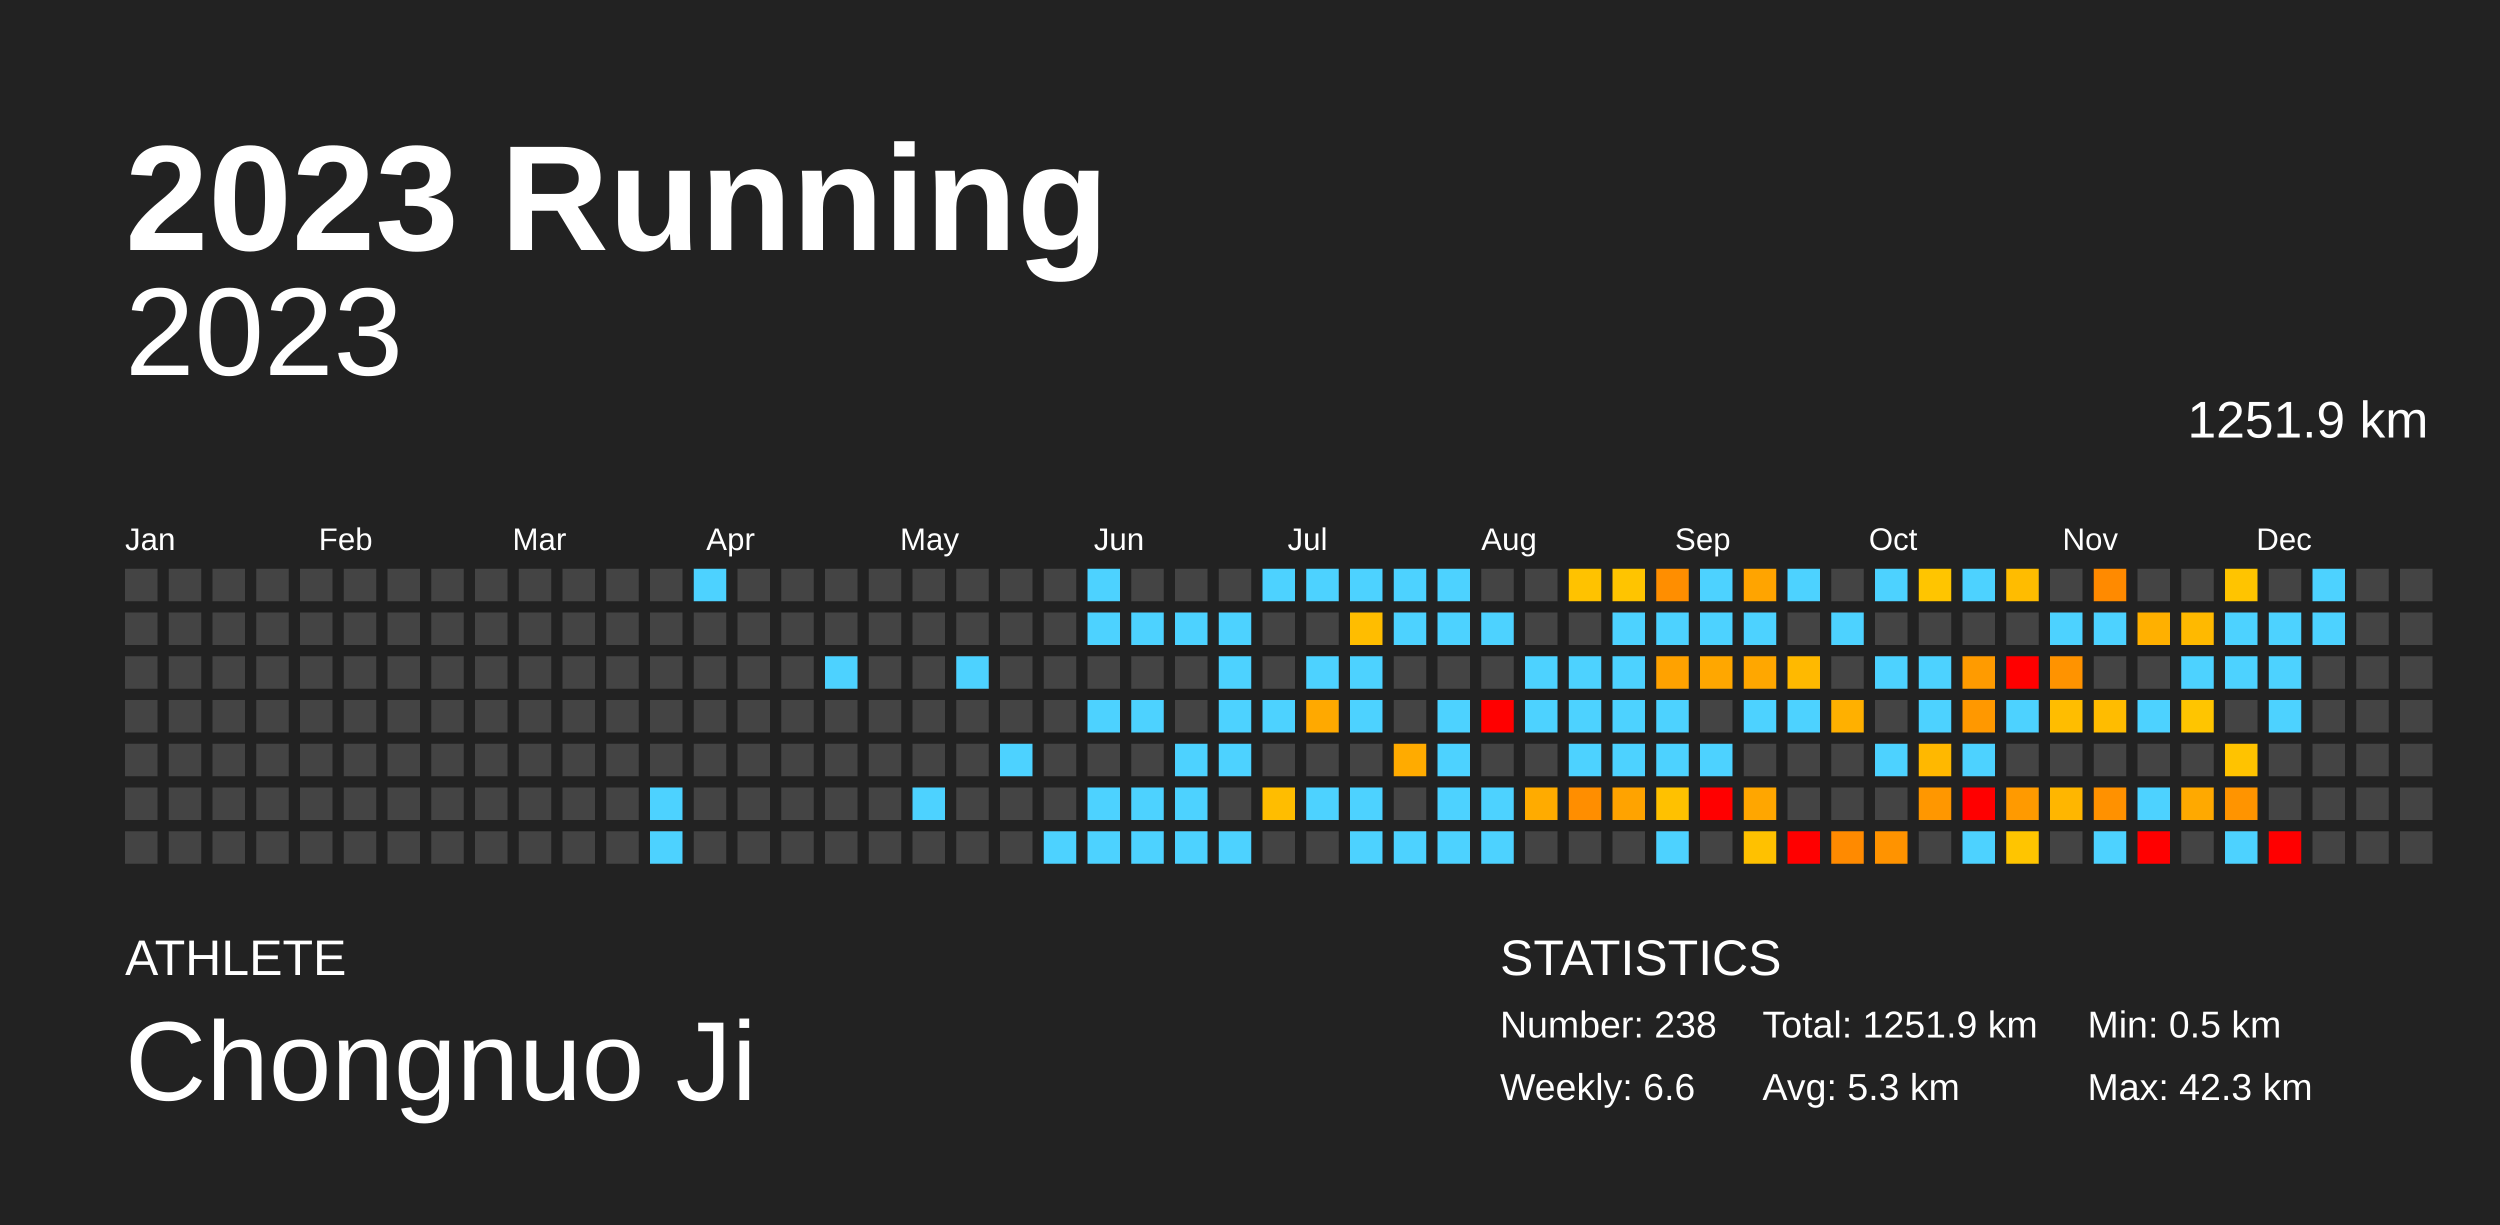
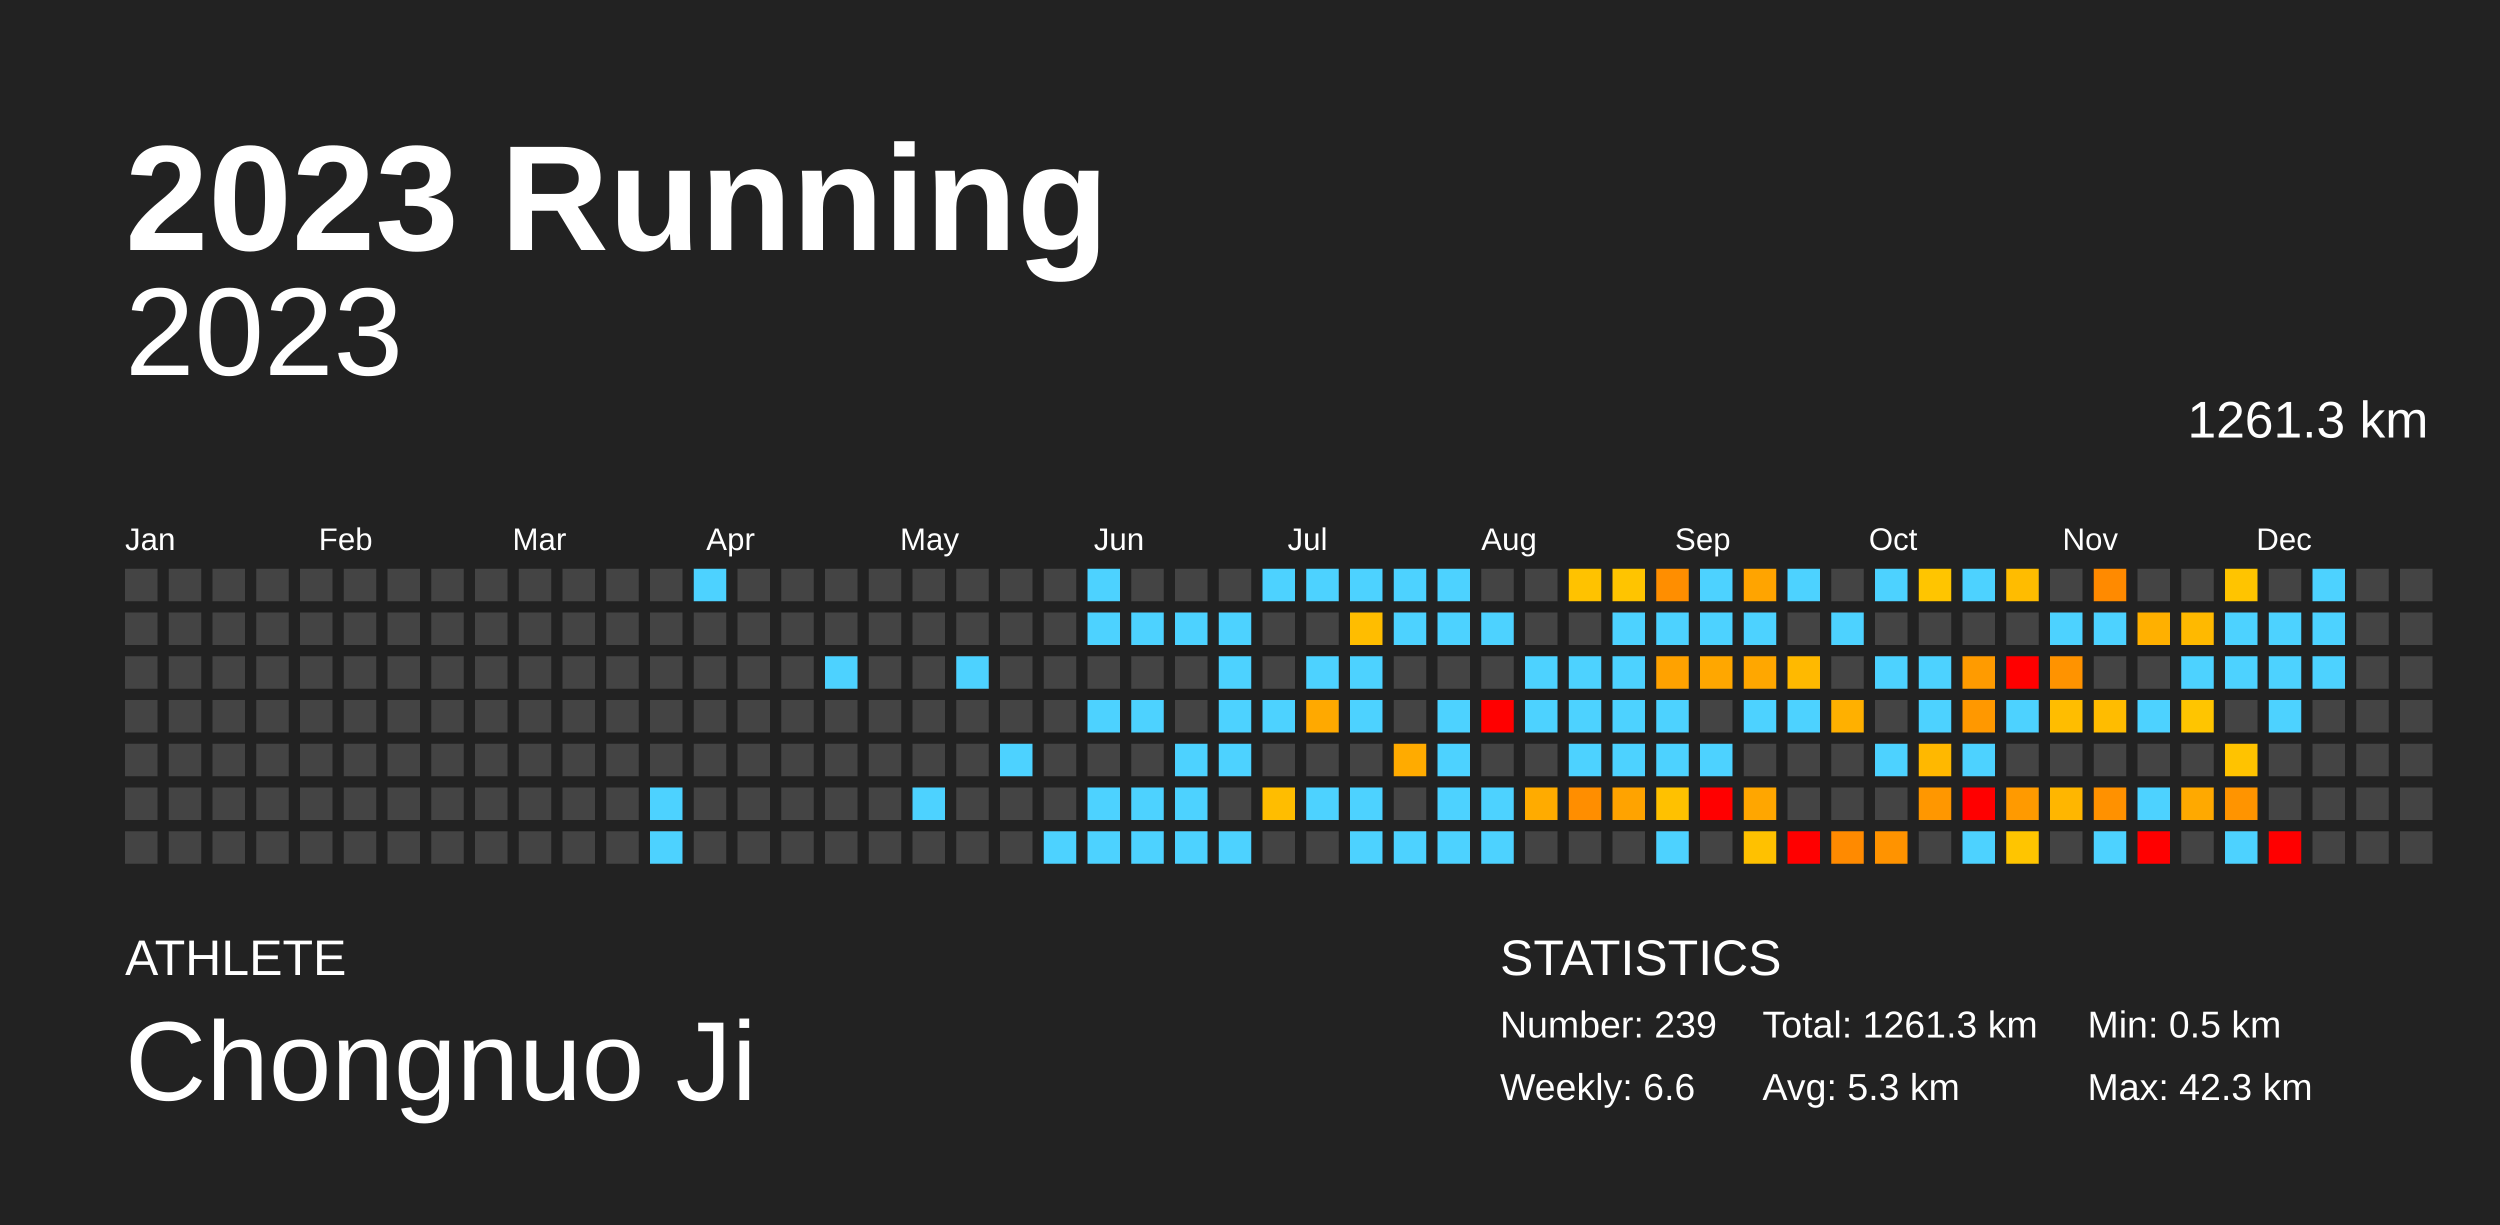
<svg xmlns="http://www.w3.org/2000/svg" baseProfile="full" height="98mm" version="1.1" viewBox="0,0,200,98" width="200mm">
  <defs />
  <rect fill="#222222" height="98" width="200" x="0" y="0" />
  <text fill="#FFFFFF" style="font-size:12px; font-family:Arial; font-weight:bold;" x="10" y="20">2023 Running</text>
  <text fill="#FFFFFF" style="font-size:4px; font-family:Arial" x="10" y="78">ATHLETE</text>
  <text fill="#FFFFFF" style="font-size:9px; font-family:Arial" x="10" y="88">Chongnuo Ji</text>
  <text fill="#FFFFFF" style="font-size:4px; font-family:Arial" x="120" y="78">STATISTICS</text>
-   <text fill="#FFFFFF" style="font-size:3px; font-family:Arial" x="120" y="83">Number: 238</text>
+   <text fill="#FFFFFF" style="font-size:3px; font-family:Arial" x="120" y="83">Number: 239</text>
  <text fill="#FFFFFF" style="font-size:3px; font-family:Arial" x="120" y="88">Weekly: 6.6</text>
-   <text fill="#FFFFFF" style="font-size:3px; font-family:Arial" x="141" y="83">Total: 1251.9 km</text>
+   <text fill="#FFFFFF" style="font-size:3px; font-family:Arial" x="141" y="83">Total: 1261.3 km</text>
  <text fill="#FFFFFF" style="font-size:3px; font-family:Arial" x="141" y="88">Avg: 5.3 km</text>
  <text fill="#FFFFFF" style="font-size:3px; font-family:Arial" x="167" y="83">Min: 0.5 km</text>
  <text fill="#FFFFFF" style="font-size:3px; font-family:Arial" x="167" y="88">Max: 42.3 km</text>
  <text alignment-baseline="hanging" fill="#FFFFFF" style="font-size:10.0px; font-family:Arial;" x="10" y="30">2023</text>
-   <text alignment-baseline="hanging" fill="#FFFFFF" style="font-size:4.125px; font-family:Arial;" x="175" y="35">1251.9 km</text>
+   <text alignment-baseline="hanging" fill="#FFFFFF" style="font-size:4.125px; font-family:Arial;" x="175" y="35">1261.3 km</text>
  <text fill="#FFFFFF" style="font-size:2.5px; font-family:Arial" x="10.0" y="44">Jan</text>
  <text fill="#FFFFFF" style="font-size:2.5px; font-family:Arial" x="25.5" y="44">Feb</text>
  <text fill="#FFFFFF" style="font-size:2.5px; font-family:Arial" x="41.0" y="44">Mar</text>
  <text fill="#FFFFFF" style="font-size:2.5px; font-family:Arial" x="56.5" y="44">Apr</text>
  <text fill="#FFFFFF" style="font-size:2.5px; font-family:Arial" x="72.0" y="44">May</text>
  <text fill="#FFFFFF" style="font-size:2.5px; font-family:Arial" x="87.5" y="44">Jun</text>
  <text fill="#FFFFFF" style="font-size:2.5px; font-family:Arial" x="103.0" y="44">Jul</text>
  <text fill="#FFFFFF" style="font-size:2.5px; font-family:Arial" x="118.5" y="44">Aug</text>
  <text fill="#FFFFFF" style="font-size:2.5px; font-family:Arial" x="134.0" y="44">Sep</text>
  <text fill="#FFFFFF" style="font-size:2.5px; font-family:Arial" x="149.5" y="44">Oct</text>
  <text fill="#FFFFFF" style="font-size:2.5px; font-family:Arial" x="165.0" y="44">Nov</text>
  <text fill="#FFFFFF" style="font-size:2.5px; font-family:Arial" x="180.5" y="44">Dec</text>
  <rect fill="#444444" height="2.6" width="2.6" x="10.0" y="45.5" />
  <rect fill="#444444" height="2.6" width="2.6" x="10.0" y="49.0" />
  <rect fill="#444444" height="2.6" width="2.6" x="10.0" y="52.5" />
  <rect fill="#444444" height="2.6" width="2.6" x="10.0" y="56.0" />
  <rect fill="#444444" height="2.6" width="2.6" x="10.0" y="59.5" />
  <rect fill="#444444" height="2.6" width="2.6" x="10.0" y="63.0" />
  <rect fill="#444444" height="2.6" width="2.6" x="10.0" y="66.5" />
  <rect fill="#444444" height="2.6" width="2.6" x="13.5" y="45.5" />
  <rect fill="#444444" height="2.6" width="2.6" x="13.5" y="49.0" />
  <rect fill="#444444" height="2.6" width="2.6" x="13.5" y="52.5" />
  <rect fill="#444444" height="2.6" width="2.6" x="13.5" y="56.0" />
  <rect fill="#444444" height="2.6" width="2.6" x="13.5" y="59.5" />
  <rect fill="#444444" height="2.6" width="2.6" x="13.5" y="63.0" />
  <rect fill="#444444" height="2.6" width="2.6" x="13.5" y="66.5" />
  <rect fill="#444444" height="2.6" width="2.6" x="17.0" y="45.5" />
  <rect fill="#444444" height="2.6" width="2.6" x="17.0" y="49.0" />
  <rect fill="#444444" height="2.6" width="2.6" x="17.0" y="52.5" />
  <rect fill="#444444" height="2.6" width="2.6" x="17.0" y="56.0" />
  <rect fill="#444444" height="2.6" width="2.6" x="17.0" y="59.5" />
  <rect fill="#444444" height="2.6" width="2.6" x="17.0" y="63.0" />
  <rect fill="#444444" height="2.6" width="2.6" x="17.0" y="66.5" />
  <rect fill="#444444" height="2.6" width="2.6" x="20.5" y="45.5" />
  <rect fill="#444444" height="2.6" width="2.6" x="20.5" y="49.0" />
  <rect fill="#444444" height="2.6" width="2.6" x="20.5" y="52.5" />
  <rect fill="#444444" height="2.6" width="2.6" x="20.5" y="56.0" />
  <rect fill="#444444" height="2.6" width="2.6" x="20.5" y="59.5" />
  <rect fill="#444444" height="2.6" width="2.6" x="20.5" y="63.0" />
  <rect fill="#444444" height="2.6" width="2.6" x="20.5" y="66.5" />
  <rect fill="#444444" height="2.6" width="2.6" x="24.0" y="45.5" />
  <rect fill="#444444" height="2.6" width="2.6" x="24.0" y="49.0" />
  <rect fill="#444444" height="2.6" width="2.6" x="24.0" y="52.5" />
  <rect fill="#444444" height="2.6" width="2.6" x="24.0" y="56.0" />
  <rect fill="#444444" height="2.6" width="2.6" x="24.0" y="59.5" />
  <rect fill="#444444" height="2.6" width="2.6" x="24.0" y="63.0" />
  <rect fill="#444444" height="2.6" width="2.6" x="24.0" y="66.5" />
  <rect fill="#444444" height="2.6" width="2.6" x="27.5" y="45.5" />
  <rect fill="#444444" height="2.6" width="2.6" x="27.5" y="49.0" />
  <rect fill="#444444" height="2.6" width="2.6" x="27.5" y="52.5" />
  <rect fill="#444444" height="2.6" width="2.6" x="27.5" y="56.0" />
  <rect fill="#444444" height="2.6" width="2.6" x="27.5" y="59.5" />
  <rect fill="#444444" height="2.6" width="2.6" x="27.5" y="63.0" />
  <rect fill="#444444" height="2.6" width="2.6" x="27.5" y="66.5" />
  <rect fill="#444444" height="2.6" width="2.6" x="31.0" y="45.5" />
  <rect fill="#444444" height="2.6" width="2.6" x="31.0" y="49.0" />
  <rect fill="#444444" height="2.6" width="2.6" x="31.0" y="52.5" />
  <rect fill="#444444" height="2.6" width="2.6" x="31.0" y="56.0" />
  <rect fill="#444444" height="2.6" width="2.6" x="31.0" y="59.5" />
  <rect fill="#444444" height="2.6" width="2.6" x="31.0" y="63.0" />
  <rect fill="#444444" height="2.6" width="2.6" x="31.0" y="66.5" />
  <rect fill="#444444" height="2.6" width="2.6" x="34.5" y="45.5" />
  <rect fill="#444444" height="2.6" width="2.6" x="34.5" y="49.0" />
  <rect fill="#444444" height="2.6" width="2.6" x="34.5" y="52.5" />
  <rect fill="#444444" height="2.6" width="2.6" x="34.5" y="56.0" />
  <rect fill="#444444" height="2.6" width="2.6" x="34.5" y="59.5" />
  <rect fill="#444444" height="2.6" width="2.6" x="34.5" y="63.0" />
  <rect fill="#444444" height="2.6" width="2.6" x="34.5" y="66.5" />
  <rect fill="#444444" height="2.6" width="2.6" x="38.0" y="45.5" />
  <rect fill="#444444" height="2.6" width="2.6" x="38.0" y="49.0" />
  <rect fill="#444444" height="2.6" width="2.6" x="38.0" y="52.5" />
  <rect fill="#444444" height="2.6" width="2.6" x="38.0" y="56.0" />
  <rect fill="#444444" height="2.6" width="2.6" x="38.0" y="59.5" />
  <rect fill="#444444" height="2.6" width="2.6" x="38.0" y="63.0" />
  <rect fill="#444444" height="2.6" width="2.6" x="38.0" y="66.5" />
  <rect fill="#444444" height="2.6" width="2.6" x="41.5" y="45.5" />
  <rect fill="#444444" height="2.6" width="2.6" x="41.5" y="49.0" />
  <rect fill="#444444" height="2.6" width="2.6" x="41.5" y="52.5" />
  <rect fill="#444444" height="2.6" width="2.6" x="41.5" y="56.0" />
  <rect fill="#444444" height="2.6" width="2.6" x="41.5" y="59.5" />
  <rect fill="#444444" height="2.6" width="2.6" x="41.5" y="63.0" />
  <rect fill="#444444" height="2.6" width="2.6" x="41.5" y="66.5" />
  <rect fill="#444444" height="2.6" width="2.6" x="45.0" y="45.5" />
  <rect fill="#444444" height="2.6" width="2.6" x="45.0" y="49.0" />
  <rect fill="#444444" height="2.6" width="2.6" x="45.0" y="52.5" />
  <rect fill="#444444" height="2.6" width="2.6" x="45.0" y="56.0" />
  <rect fill="#444444" height="2.6" width="2.6" x="45.0" y="59.5" />
  <rect fill="#444444" height="2.6" width="2.6" x="45.0" y="63.0" />
  <rect fill="#444444" height="2.6" width="2.6" x="45.0" y="66.5" />
  <rect fill="#444444" height="2.6" width="2.6" x="48.5" y="45.5" />
  <rect fill="#444444" height="2.6" width="2.6" x="48.5" y="49.0" />
  <rect fill="#444444" height="2.6" width="2.6" x="48.5" y="52.5" />
  <rect fill="#444444" height="2.6" width="2.6" x="48.5" y="56.0" />
  <rect fill="#444444" height="2.6" width="2.6" x="48.5" y="59.5" />
  <rect fill="#444444" height="2.6" width="2.6" x="48.5" y="63.0" />
  <rect fill="#444444" height="2.6" width="2.6" x="48.5" y="66.5" />
  <rect fill="#444444" height="2.6" width="2.6" x="52.0" y="45.5" />
  <rect fill="#444444" height="2.6" width="2.6" x="52.0" y="49.0" />
  <rect fill="#444444" height="2.6" width="2.6" x="52.0" y="52.5" />
  <rect fill="#444444" height="2.6" width="2.6" x="52.0" y="56.0" />
  <rect fill="#444444" height="2.6" width="2.6" x="52.0" y="59.5" />
  <rect fill="#4dd2ff" height="2.6" width="2.6" x="52.0" y="63.0" />
  <rect fill="#4dd2ff" height="2.6" width="2.6" x="52.0" y="66.5" />
  <rect fill="#4dd2ff" height="2.6" width="2.6" x="55.5" y="45.5" />
  <rect fill="#444444" height="2.6" width="2.6" x="55.5" y="49.0" />
  <rect fill="#444444" height="2.6" width="2.6" x="55.5" y="52.5" />
  <rect fill="#444444" height="2.6" width="2.6" x="55.5" y="56.0" />
  <rect fill="#444444" height="2.6" width="2.6" x="55.5" y="59.5" />
  <rect fill="#444444" height="2.6" width="2.6" x="55.5" y="63.0" />
  <rect fill="#444444" height="2.6" width="2.6" x="55.5" y="66.5" />
  <rect fill="#444444" height="2.6" width="2.6" x="59.0" y="45.5" />
  <rect fill="#444444" height="2.6" width="2.6" x="59.0" y="49.0" />
  <rect fill="#444444" height="2.6" width="2.6" x="59.0" y="52.5" />
  <rect fill="#444444" height="2.6" width="2.6" x="59.0" y="56.0" />
  <rect fill="#444444" height="2.6" width="2.6" x="59.0" y="59.5" />
  <rect fill="#444444" height="2.6" width="2.6" x="59.0" y="63.0" />
  <rect fill="#444444" height="2.6" width="2.6" x="59.0" y="66.5" />
  <rect fill="#444444" height="2.6" width="2.6" x="62.5" y="45.5" />
  <rect fill="#444444" height="2.6" width="2.6" x="62.5" y="49.0" />
  <rect fill="#444444" height="2.6" width="2.6" x="62.5" y="52.5" />
  <rect fill="#444444" height="2.6" width="2.6" x="62.5" y="56.0" />
  <rect fill="#444444" height="2.6" width="2.6" x="62.5" y="59.5" />
  <rect fill="#444444" height="2.6" width="2.6" x="62.5" y="63.0" />
  <rect fill="#444444" height="2.6" width="2.6" x="62.5" y="66.5" />
  <rect fill="#444444" height="2.6" width="2.6" x="66.0" y="45.5" />
  <rect fill="#444444" height="2.6" width="2.6" x="66.0" y="49.0" />
  <rect fill="#4dd2ff" height="2.6" width="2.6" x="66.0" y="52.5" />
  <rect fill="#444444" height="2.6" width="2.6" x="66.0" y="56.0" />
  <rect fill="#444444" height="2.6" width="2.6" x="66.0" y="59.5" />
  <rect fill="#444444" height="2.6" width="2.6" x="66.0" y="63.0" />
  <rect fill="#444444" height="2.6" width="2.6" x="66.0" y="66.5" />
  <rect fill="#444444" height="2.6" width="2.6" x="69.5" y="45.5" />
  <rect fill="#444444" height="2.6" width="2.6" x="69.5" y="49.0" />
  <rect fill="#444444" height="2.6" width="2.6" x="69.5" y="52.5" />
  <rect fill="#444444" height="2.6" width="2.6" x="69.5" y="56.0" />
  <rect fill="#444444" height="2.6" width="2.6" x="69.5" y="59.5" />
  <rect fill="#444444" height="2.6" width="2.6" x="69.5" y="63.0" />
  <rect fill="#444444" height="2.6" width="2.6" x="69.5" y="66.5" />
  <rect fill="#444444" height="2.6" width="2.6" x="73.0" y="45.5" />
  <rect fill="#444444" height="2.6" width="2.6" x="73.0" y="49.0" />
  <rect fill="#444444" height="2.6" width="2.6" x="73.0" y="52.5" />
  <rect fill="#444444" height="2.6" width="2.6" x="73.0" y="56.0" />
  <rect fill="#444444" height="2.6" width="2.6" x="73.0" y="59.5" />
  <rect fill="#4dd2ff" height="2.6" width="2.6" x="73.0" y="63.0" />
  <rect fill="#444444" height="2.6" width="2.6" x="73.0" y="66.5" />
  <rect fill="#444444" height="2.6" width="2.6" x="76.5" y="45.5" />
  <rect fill="#444444" height="2.6" width="2.6" x="76.5" y="49.0" />
  <rect fill="#4dd2ff" height="2.6" width="2.6" x="76.5" y="52.5" />
  <rect fill="#444444" height="2.6" width="2.6" x="76.5" y="56.0" />
  <rect fill="#444444" height="2.6" width="2.6" x="76.5" y="59.5" />
  <rect fill="#444444" height="2.6" width="2.6" x="76.5" y="63.0" />
  <rect fill="#444444" height="2.6" width="2.6" x="76.5" y="66.5" />
  <rect fill="#444444" height="2.6" width="2.6" x="80.0" y="45.5" />
  <rect fill="#444444" height="2.6" width="2.6" x="80.0" y="49.0" />
  <rect fill="#444444" height="2.6" width="2.6" x="80.0" y="52.5" />
  <rect fill="#444444" height="2.6" width="2.6" x="80.0" y="56.0" />
  <rect fill="#4dd2ff" height="2.6" width="2.6" x="80.0" y="59.5" />
  <rect fill="#444444" height="2.6" width="2.6" x="80.0" y="63.0" />
  <rect fill="#444444" height="2.6" width="2.6" x="80.0" y="66.5" />
  <rect fill="#444444" height="2.6" width="2.6" x="83.5" y="45.5" />
  <rect fill="#444444" height="2.6" width="2.6" x="83.5" y="49.0" />
  <rect fill="#444444" height="2.6" width="2.6" x="83.5" y="52.5" />
  <rect fill="#444444" height="2.6" width="2.6" x="83.5" y="56.0" />
  <rect fill="#444444" height="2.6" width="2.6" x="83.5" y="59.5" />
  <rect fill="#444444" height="2.6" width="2.6" x="83.5" y="63.0" />
  <rect fill="#4dd2ff" height="2.6" width="2.6" x="83.5" y="66.5" />
  <rect fill="#4dd2ff" height="2.6" width="2.6" x="87.0" y="45.5" />
  <rect fill="#4dd2ff" height="2.6" width="2.6" x="87.0" y="49.0" />
  <rect fill="#444444" height="2.6" width="2.6" x="87.0" y="52.5" />
  <rect fill="#4dd2ff" height="2.6" width="2.6" x="87.0" y="56.0" />
  <rect fill="#444444" height="2.6" width="2.6" x="87.0" y="59.5" />
  <rect fill="#4dd2ff" height="2.6" width="2.6" x="87.0" y="63.0" />
  <rect fill="#4dd2ff" height="2.6" width="2.6" x="87.0" y="66.5" />
  <rect fill="#444444" height="2.6" width="2.6" x="90.5" y="45.5" />
  <rect fill="#4dd2ff" height="2.6" width="2.6" x="90.5" y="49.0" />
  <rect fill="#444444" height="2.6" width="2.6" x="90.5" y="52.5" />
  <rect fill="#4dd2ff" height="2.6" width="2.6" x="90.5" y="56.0" />
  <rect fill="#444444" height="2.6" width="2.6" x="90.5" y="59.5" />
  <rect fill="#4dd2ff" height="2.6" width="2.6" x="90.5" y="63.0" />
  <rect fill="#4dd2ff" height="2.6" width="2.6" x="90.5" y="66.5" />
  <rect fill="#444444" height="2.6" width="2.6" x="94.0" y="45.5" />
  <rect fill="#4dd2ff" height="2.6" width="2.6" x="94.0" y="49.0" />
  <rect fill="#444444" height="2.6" width="2.6" x="94.0" y="52.5" />
  <rect fill="#444444" height="2.6" width="2.6" x="94.0" y="56.0" />
  <rect fill="#4dd2ff" height="2.6" width="2.6" x="94.0" y="59.5" />
  <rect fill="#4dd2ff" height="2.6" width="2.6" x="94.0" y="63.0" />
  <rect fill="#4dd2ff" height="2.6" width="2.6" x="94.0" y="66.5" />
  <rect fill="#444444" height="2.6" width="2.6" x="97.5" y="45.5" />
  <rect fill="#4dd2ff" height="2.6" width="2.6" x="97.5" y="49.0" />
  <rect fill="#4dd2ff" height="2.6" width="2.6" x="97.5" y="52.5" />
  <rect fill="#4dd2ff" height="2.6" width="2.6" x="97.5" y="56.0" />
  <rect fill="#4dd2ff" height="2.6" width="2.6" x="97.5" y="59.5" />
  <rect fill="#444444" height="2.6" width="2.6" x="97.5" y="63.0" />
  <rect fill="#4dd2ff" height="2.6" width="2.6" x="97.5" y="66.5" />
  <rect fill="#4dd2ff" height="2.6" width="2.6" x="101.0" y="45.5" />
  <rect fill="#444444" height="2.6" width="2.6" x="101.0" y="49.0" />
  <rect fill="#444444" height="2.6" width="2.6" x="101.0" y="52.5" />
  <rect fill="#4dd2ff" height="2.6" width="2.6" x="101.0" y="56.0" />
  <rect fill="#444444" height="2.6" width="2.6" x="101.0" y="59.5" />
  <rect fill="#ffbd00" height="2.6" width="2.6" x="101.0" y="63.0" />
  <rect fill="#444444" height="2.6" width="2.6" x="101.0" y="66.5" />
  <rect fill="#4dd2ff" height="2.6" width="2.6" x="104.5" y="45.5" />
  <rect fill="#444444" height="2.6" width="2.6" x="104.5" y="49.0" />
  <rect fill="#4dd2ff" height="2.6" width="2.6" x="104.5" y="52.5" />
  <rect fill="#ffa900" height="2.6" width="2.6" x="104.5" y="56.0" />
  <rect fill="#444444" height="2.6" width="2.6" x="104.5" y="59.5" />
  <rect fill="#4dd2ff" height="2.6" width="2.6" x="104.5" y="63.0" />
  <rect fill="#444444" height="2.6" width="2.6" x="104.5" y="66.5" />
  <rect fill="#4dd2ff" height="2.6" width="2.6" x="108.0" y="45.5" />
  <rect fill="#ffbd00" height="2.6" width="2.6" x="108.0" y="49.0" />
  <rect fill="#4dd2ff" height="2.6" width="2.6" x="108.0" y="52.5" />
  <rect fill="#4dd2ff" height="2.6" width="2.6" x="108.0" y="56.0" />
  <rect fill="#444444" height="2.6" width="2.6" x="108.0" y="59.5" />
  <rect fill="#4dd2ff" height="2.6" width="2.6" x="108.0" y="63.0" />
  <rect fill="#4dd2ff" height="2.6" width="2.6" x="108.0" y="66.5" />
  <rect fill="#4dd2ff" height="2.6" width="2.6" x="111.5" y="45.5" />
  <rect fill="#4dd2ff" height="2.6" width="2.6" x="111.5" y="49.0" />
  <rect fill="#444444" height="2.6" width="2.6" x="111.5" y="52.5" />
  <rect fill="#444444" height="2.6" width="2.6" x="111.5" y="56.0" />
  <rect fill="#ffab00" height="2.6" width="2.6" x="111.5" y="59.5" />
  <rect fill="#444444" height="2.6" width="2.6" x="111.5" y="63.0" />
  <rect fill="#4dd2ff" height="2.6" width="2.6" x="111.5" y="66.5" />
  <rect fill="#4dd2ff" height="2.6" width="2.6" x="115.0" y="45.5" />
  <rect fill="#4dd2ff" height="2.6" width="2.6" x="115.0" y="49.0" />
  <rect fill="#444444" height="2.6" width="2.6" x="115.0" y="52.5" />
  <rect fill="#4dd2ff" height="2.6" width="2.6" x="115.0" y="56.0" />
  <rect fill="#4dd2ff" height="2.6" width="2.6" x="115.0" y="59.5" />
  <rect fill="#4dd2ff" height="2.6" width="2.6" x="115.0" y="63.0" />
  <rect fill="#4dd2ff" height="2.6" width="2.6" x="115.0" y="66.5" />
  <rect fill="#444444" height="2.6" width="2.6" x="118.5" y="45.5" />
  <rect fill="#4dd2ff" height="2.6" width="2.6" x="118.5" y="49.0" />
  <rect fill="#444444" height="2.6" width="2.6" x="118.5" y="52.5" />
  <rect fill="red" height="2.6" width="2.6" x="118.5" y="56.0" />
  <rect fill="#444444" height="2.6" width="2.6" x="118.5" y="59.5" />
  <rect fill="#4dd2ff" height="2.6" width="2.6" x="118.5" y="63.0" />
  <rect fill="#4dd2ff" height="2.6" width="2.6" x="118.5" y="66.5" />
  <rect fill="#444444" height="2.6" width="2.6" x="122.0" y="45.5" />
  <rect fill="#444444" height="2.6" width="2.6" x="122.0" y="49.0" />
  <rect fill="#4dd2ff" height="2.6" width="2.6" x="122.0" y="52.5" />
  <rect fill="#4dd2ff" height="2.6" width="2.6" x="122.0" y="56.0" />
  <rect fill="#444444" height="2.6" width="2.6" x="122.0" y="59.5" />
  <rect fill="#ffab00" height="2.6" width="2.6" x="122.0" y="63.0" />
  <rect fill="#444444" height="2.6" width="2.6" x="122.0" y="66.5" />
  <rect fill="#ffc200" height="2.6" width="2.6" x="125.5" y="45.5" />
  <rect fill="#444444" height="2.6" width="2.6" x="125.5" y="49.0" />
  <rect fill="#4dd2ff" height="2.6" width="2.6" x="125.5" y="52.5" />
  <rect fill="#4dd2ff" height="2.6" width="2.6" x="125.5" y="56.0" />
  <rect fill="#4dd2ff" height="2.6" width="2.6" x="125.5" y="59.5" />
  <rect fill="#ff8e00" height="2.6" width="2.6" x="125.5" y="63.0" />
  <rect fill="#444444" height="2.6" width="2.6" x="125.5" y="66.5" />
  <rect fill="#ffc400" height="2.6" width="2.6" x="129.0" y="45.5" />
  <rect fill="#4dd2ff" height="2.6" width="2.6" x="129.0" y="49.0" />
  <rect fill="#4dd2ff" height="2.6" width="2.6" x="129.0" y="52.5" />
  <rect fill="#4dd2ff" height="2.6" width="2.6" x="129.0" y="56.0" />
  <rect fill="#4dd2ff" height="2.6" width="2.6" x="129.0" y="59.5" />
  <rect fill="#ffa300" height="2.6" width="2.6" x="129.0" y="63.0" />
  <rect fill="#444444" height="2.6" width="2.6" x="129.0" y="66.5" />
  <rect fill="#ff8e00" height="2.6" width="2.6" x="132.5" y="45.5" />
  <rect fill="#4dd2ff" height="2.6" width="2.6" x="132.5" y="49.0" />
  <rect fill="#ffa200" height="2.6" width="2.6" x="132.5" y="52.5" />
  <rect fill="#4dd2ff" height="2.6" width="2.6" x="132.5" y="56.0" />
  <rect fill="#4dd2ff" height="2.6" width="2.6" x="132.5" y="59.5" />
  <rect fill="#ffc100" height="2.6" width="2.6" x="132.5" y="63.0" />
  <rect fill="#4dd2ff" height="2.6" width="2.6" x="132.5" y="66.5" />
  <rect fill="#4dd2ff" height="2.6" width="2.6" x="136.0" y="45.5" />
  <rect fill="#4dd2ff" height="2.6" width="2.6" x="136.0" y="49.0" />
  <rect fill="#ffa700" height="2.6" width="2.6" x="136.0" y="52.5" />
  <rect fill="#444444" height="2.6" width="2.6" x="136.0" y="56.0" />
  <rect fill="#4dd2ff" height="2.6" width="2.6" x="136.0" y="59.5" />
  <rect fill="red" height="2.6" width="2.6" x="136.0" y="63.0" />
  <rect fill="#444444" height="2.6" width="2.6" x="136.0" y="66.5" />
  <rect fill="#ffa400" height="2.6" width="2.6" x="139.5" y="45.5" />
  <rect fill="#4dd2ff" height="2.6" width="2.6" x="139.5" y="49.0" />
  <rect fill="#ffa700" height="2.6" width="2.6" x="139.5" y="52.5" />
  <rect fill="#4dd2ff" height="2.6" width="2.6" x="139.5" y="56.0" />
  <rect fill="#444444" height="2.6" width="2.6" x="139.5" y="59.5" />
  <rect fill="#ffa600" height="2.6" width="2.6" x="139.5" y="63.0" />
  <rect fill="#ffc100" height="2.6" width="2.6" x="139.5" y="66.5" />
  <rect fill="#4dd2ff" height="2.6" width="2.6" x="143.0" y="45.5" />
  <rect fill="#444444" height="2.6" width="2.6" x="143.0" y="49.0" />
  <rect fill="#ffb900" height="2.6" width="2.6" x="143.0" y="52.5" />
  <rect fill="#4dd2ff" height="2.6" width="2.6" x="143.0" y="56.0" />
  <rect fill="#444444" height="2.6" width="2.6" x="143.0" y="59.5" />
  <rect fill="#444444" height="2.6" width="2.6" x="143.0" y="63.0" />
  <rect fill="red" height="2.6" width="2.6" x="143.0" y="66.5" />
  <rect fill="#444444" height="2.6" width="2.6" x="146.5" y="45.5" />
  <rect fill="#4dd2ff" height="2.6" width="2.6" x="146.5" y="49.0" />
  <rect fill="#444444" height="2.6" width="2.6" x="146.5" y="52.5" />
  <rect fill="#ffb000" height="2.6" width="2.6" x="146.5" y="56.0" />
  <rect fill="#444444" height="2.6" width="2.6" x="146.5" y="59.5" />
  <rect fill="#444444" height="2.6" width="2.6" x="146.5" y="63.0" />
  <rect fill="#ff8a00" height="2.6" width="2.6" x="146.5" y="66.5" />
  <rect fill="#4dd2ff" height="2.6" width="2.6" x="150.0" y="45.5" />
  <rect fill="#444444" height="2.6" width="2.6" x="150.0" y="49.0" />
  <rect fill="#4dd2ff" height="2.6" width="2.6" x="150.0" y="52.5" />
  <rect fill="#444444" height="2.6" width="2.6" x="150.0" y="56.0" />
  <rect fill="#4dd2ff" height="2.6" width="2.6" x="150.0" y="59.5" />
  <rect fill="#444444" height="2.6" width="2.6" x="150.0" y="63.0" />
  <rect fill="#ff9300" height="2.6" width="2.6" x="150.0" y="66.5" />
  <rect fill="#ffc500" height="2.6" width="2.6" x="153.5" y="45.5" />
  <rect fill="#444444" height="2.6" width="2.6" x="153.5" y="49.0" />
  <rect fill="#4dd2ff" height="2.6" width="2.6" x="153.5" y="52.5" />
  <rect fill="#4dd2ff" height="2.6" width="2.6" x="153.5" y="56.0" />
  <rect fill="#ffb800" height="2.6" width="2.6" x="153.5" y="59.5" />
  <rect fill="#ff9700" height="2.6" width="2.6" x="153.5" y="63.0" />
  <rect fill="#444444" height="2.6" width="2.6" x="153.5" y="66.5" />
  <rect fill="#4dd2ff" height="2.6" width="2.6" x="157.0" y="45.5" />
  <rect fill="#444444" height="2.6" width="2.6" x="157.0" y="49.0" />
  <rect fill="#ff9b00" height="2.6" width="2.6" x="157.0" y="52.5" />
  <rect fill="#ff9800" height="2.6" width="2.6" x="157.0" y="56.0" />
  <rect fill="#4dd2ff" height="2.6" width="2.6" x="157.0" y="59.5" />
  <rect fill="red" height="2.6" width="2.6" x="157.0" y="63.0" />
  <rect fill="#4dd2ff" height="2.6" width="2.6" x="157.0" y="66.5" />
  <rect fill="#ffbc00" height="2.6" width="2.6" x="160.5" y="45.5" />
  <rect fill="#444444" height="2.6" width="2.6" x="160.5" y="49.0" />
  <rect fill="red" height="2.6" width="2.6" x="160.5" y="52.5" />
  <rect fill="#4dd2ff" height="2.6" width="2.6" x="160.5" y="56.0" />
  <rect fill="#444444" height="2.6" width="2.6" x="160.5" y="59.5" />
  <rect fill="#ff9a00" height="2.6" width="2.6" x="160.5" y="63.0" />
  <rect fill="#ffc500" height="2.6" width="2.6" x="160.5" y="66.5" />
  <rect fill="#444444" height="2.6" width="2.6" x="164.0" y="45.5" />
  <rect fill="#4dd2ff" height="2.6" width="2.6" x="164.0" y="49.0" />
  <rect fill="#ff9300" height="2.6" width="2.6" x="164.0" y="52.5" />
  <rect fill="#ffbd00" height="2.6" width="2.6" x="164.0" y="56.0" />
  <rect fill="#444444" height="2.6" width="2.6" x="164.0" y="59.5" />
  <rect fill="#ffb600" height="2.6" width="2.6" x="164.0" y="63.0" />
  <rect fill="#444444" height="2.6" width="2.6" x="164.0" y="66.5" />
  <rect fill="#ff8a00" height="2.6" width="2.6" x="167.5" y="45.5" />
  <rect fill="#4dd2ff" height="2.6" width="2.6" x="167.5" y="49.0" />
  <rect fill="#444444" height="2.6" width="2.6" x="167.5" y="52.5" />
  <rect fill="#ffbc00" height="2.6" width="2.6" x="167.5" y="56.0" />
  <rect fill="#444444" height="2.6" width="2.6" x="167.5" y="59.5" />
  <rect fill="#ff9100" height="2.6" width="2.6" x="167.5" y="63.0" />
  <rect fill="#4dd2ff" height="2.6" width="2.6" x="167.5" y="66.5" />
  <rect fill="#444444" height="2.6" width="2.6" x="171.0" y="45.5" />
  <rect fill="#ffb000" height="2.6" width="2.6" x="171.0" y="49.0" />
  <rect fill="#444444" height="2.6" width="2.6" x="171.0" y="52.5" />
  <rect fill="#4dd2ff" height="2.6" width="2.6" x="171.0" y="56.0" />
  <rect fill="#444444" height="2.6" width="2.6" x="171.0" y="59.5" />
  <rect fill="#4dd2ff" height="2.6" width="2.6" x="171.0" y="63.0" />
  <rect fill="red" height="2.6" width="2.6" x="171.0" y="66.5" />
  <rect fill="#444444" height="2.6" width="2.6" x="174.5" y="45.5" />
  <rect fill="#ffb900" height="2.6" width="2.6" x="174.5" y="49.0" />
  <rect fill="#4dd2ff" height="2.6" width="2.6" x="174.5" y="52.5" />
  <rect fill="#ffc500" height="2.6" width="2.6" x="174.5" y="56.0" />
  <rect fill="#444444" height="2.6" width="2.6" x="174.5" y="59.5" />
  <rect fill="#ffa900" height="2.6" width="2.6" x="174.5" y="63.0" />
  <rect fill="#444444" height="2.6" width="2.6" x="174.5" y="66.5" />
  <rect fill="#ffc400" height="2.6" width="2.6" x="178.0" y="45.5" />
  <rect fill="#4dd2ff" height="2.6" width="2.6" x="178.0" y="49.0" />
  <rect fill="#4dd2ff" height="2.6" width="2.6" x="178.0" y="52.5" />
  <rect fill="#444444" height="2.6" width="2.6" x="178.0" y="56.0" />
  <rect fill="#ffc300" height="2.6" width="2.6" x="178.0" y="59.5" />
  <rect fill="#ff9400" height="2.6" width="2.6" x="178.0" y="63.0" />
  <rect fill="#4dd2ff" height="2.6" width="2.6" x="178.0" y="66.5" />
  <rect fill="#444444" height="2.6" width="2.6" x="181.5" y="45.5" />
  <rect fill="#4dd2ff" height="2.6" width="2.6" x="181.5" y="49.0" />
  <rect fill="#4dd2ff" height="2.6" width="2.6" x="181.5" y="52.5" />
  <rect fill="#4dd2ff" height="2.6" width="2.6" x="181.5" y="56.0" />
  <rect fill="#444444" height="2.6" width="2.6" x="181.5" y="59.5" />
  <rect fill="#444444" height="2.6" width="2.6" x="181.5" y="63.0" />
  <rect fill="red" height="2.6" width="2.6" x="181.5" y="66.5" />
  <rect fill="#4dd2ff" height="2.6" width="2.6" x="185.0" y="45.5" />
  <rect fill="#4dd2ff" height="2.6" width="2.6" x="185.0" y="49.0" />
-   <rect fill="#444444" height="2.6" width="2.6" x="185.0" y="52.5" />
+   <rect fill="#4dd2ff" height="2.6" width="2.6" x="185.0" y="52.5" />
  <rect fill="#444444" height="2.6" width="2.6" x="185.0" y="56.0" />
  <rect fill="#444444" height="2.6" width="2.6" x="185.0" y="59.5" />
  <rect fill="#444444" height="2.6" width="2.6" x="185.0" y="63.0" />
  <rect fill="#444444" height="2.6" width="2.6" x="185.0" y="66.5" />
  <rect fill="#444444" height="2.6" width="2.6" x="188.5" y="45.5" />
  <rect fill="#444444" height="2.6" width="2.6" x="188.5" y="49.0" />
  <rect fill="#444444" height="2.6" width="2.6" x="188.5" y="52.5" />
  <rect fill="#444444" height="2.6" width="2.6" x="188.5" y="56.0" />
  <rect fill="#444444" height="2.6" width="2.6" x="188.5" y="59.5" />
  <rect fill="#444444" height="2.6" width="2.6" x="188.5" y="63.0" />
  <rect fill="#444444" height="2.6" width="2.6" x="188.5" y="66.5" />
  <rect fill="#444444" height="2.6" width="2.6" x="192.0" y="45.5" />
  <rect fill="#444444" height="2.6" width="2.6" x="192.0" y="49.0" />
  <rect fill="#444444" height="2.6" width="2.6" x="192.0" y="52.5" />
  <rect fill="#444444" height="2.6" width="2.6" x="192.0" y="56.0" />
  <rect fill="#444444" height="2.6" width="2.6" x="192.0" y="59.5" />
  <rect fill="#444444" height="2.6" width="2.6" x="192.0" y="63.0" />
  <rect fill="#444444" height="2.6" width="2.6" x="192.0" y="66.5" />
</svg>
